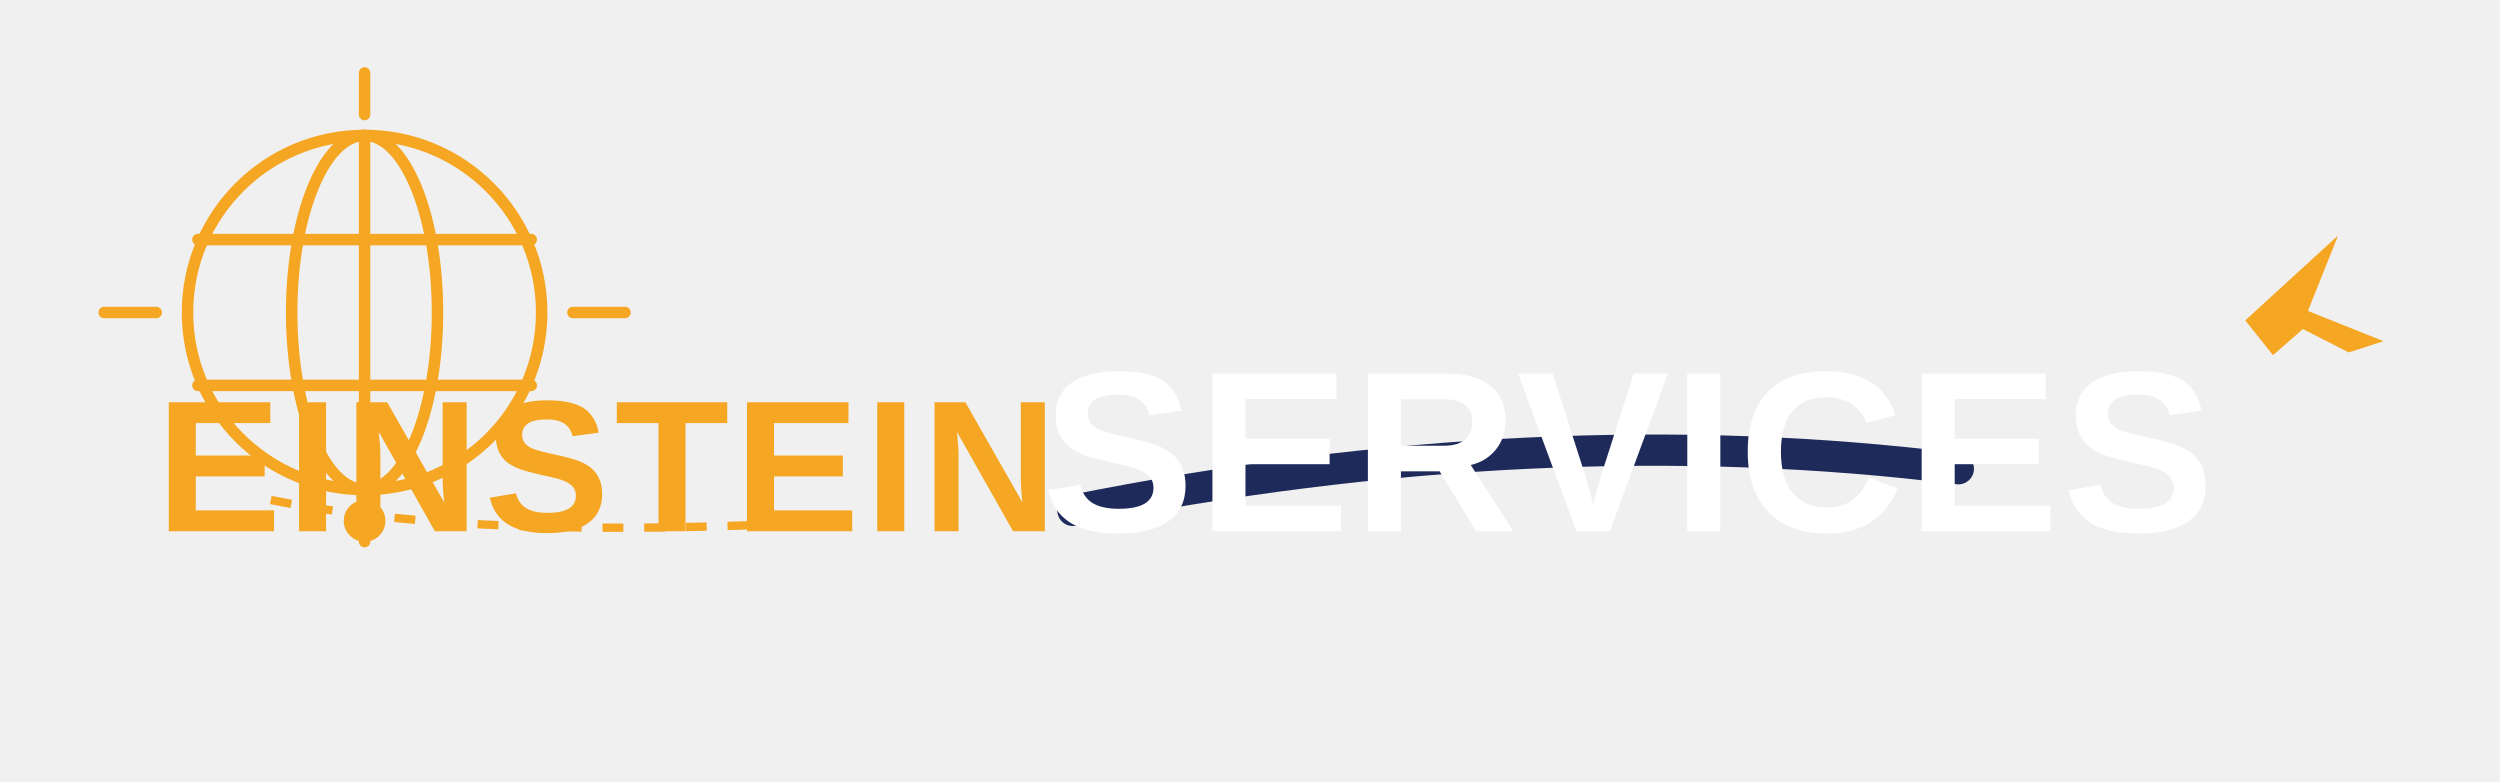
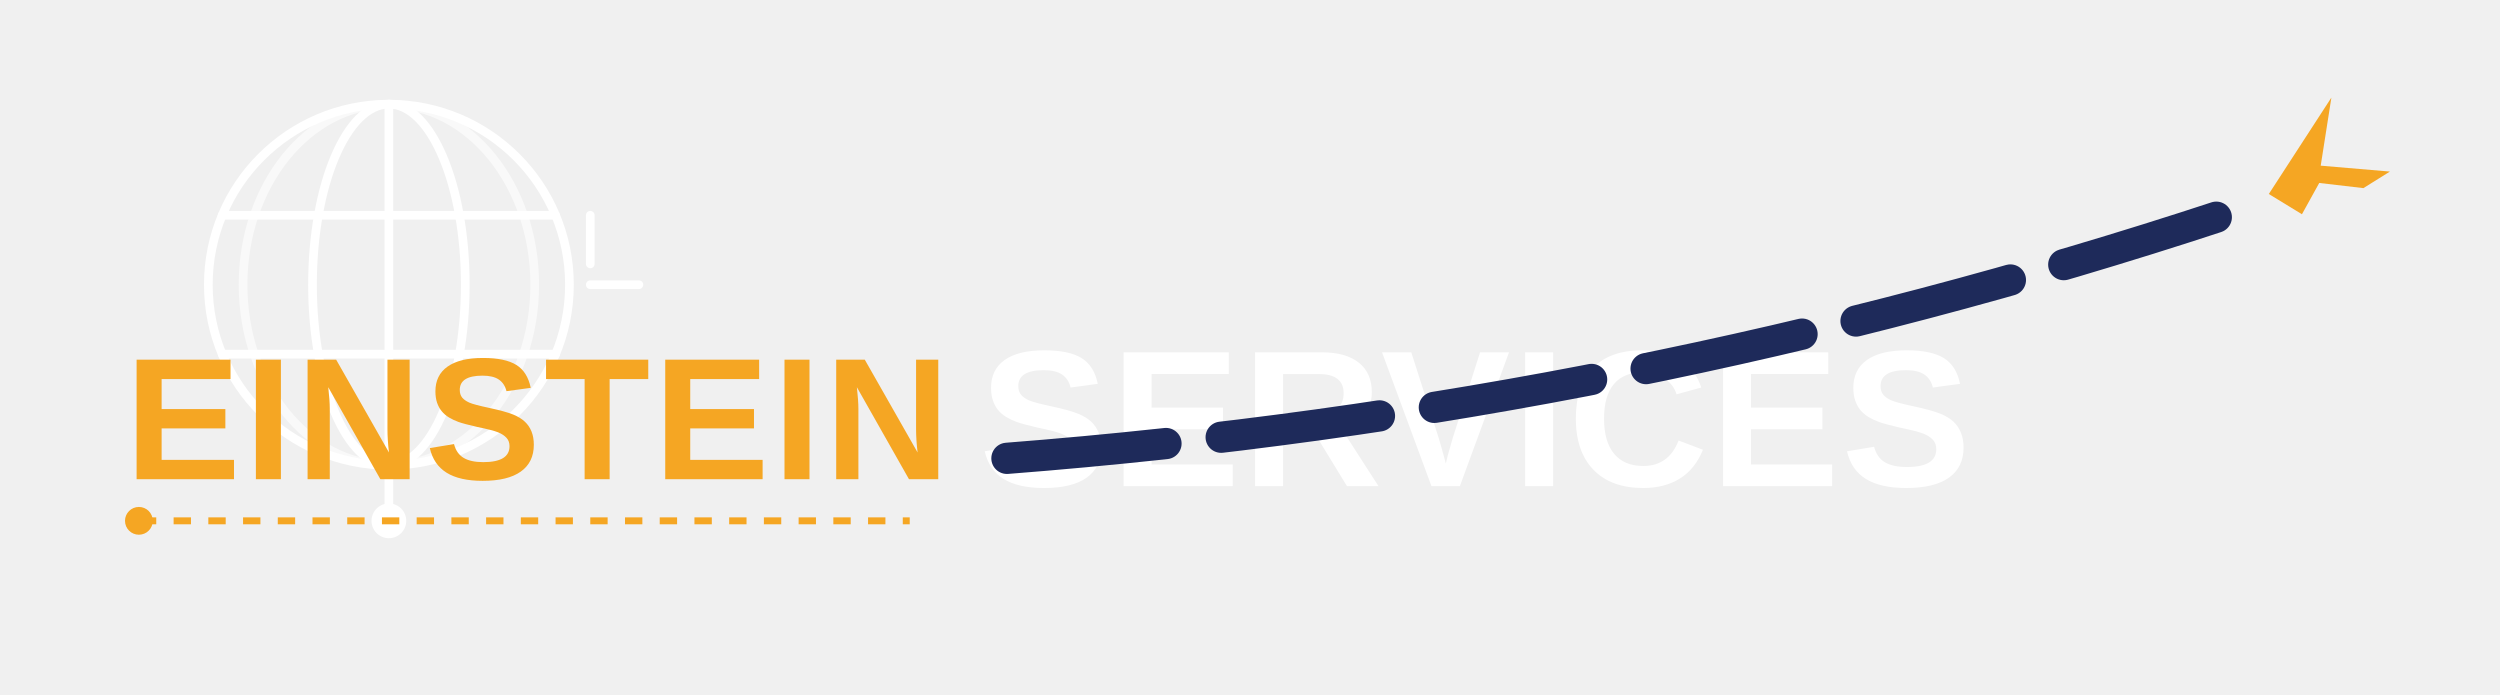
- <svg xmlns="http://www.w3.org/2000/svg" viewBox="0 0 480 150" width="480" height="150">
-   <g stroke="#f5a623" stroke-width="2.2" fill="none" stroke-linecap="round">
-     <circle cx="70" cy="60" r="34" />
-     <ellipse cx="70" cy="60" rx="14" ry="34" />
-     <path d="M38 46 h64 M38 74 h64" />
-     <path d="M70 26 v68" />
-     <path d="M30 60 h-10 M110 60 h10" />
-     <path d="M70 22 v-8 M70 94 v10" />
-     <circle cx="70" cy="100" r="4" fill="#f5a623" stroke="none" />
+ <svg xmlns="http://www.w3.org/2000/svg" viewBox="0 0 720 200" width="720" height="200">
+   <g stroke="#ffffff" stroke-width="2.5" fill="none" stroke-linecap="round">
+     <circle cx="112" cy="82" r="52" />
+     <ellipse cx="112" cy="82" rx="22" ry="52" />
+     <ellipse cx="112" cy="82" rx="42" ry="52" opacity="0.6" />
+     <path d="M64 62 h96 M64 102 h96" />
+     <path d="M112 30 v118" />
+     <path d="M170 82 h14 M170 62 v14" />
  </g>
-   <path d="M52 96 q40 8 110 4" stroke="#f5a623" stroke-width="1.6" stroke-dasharray="4 4" fill="none" />
-   <text x="30" y="102" font-family="Arial, Helvetica, sans-serif" font-weight="bold" font-size="36" letter-spacing="1" fill="#f5a623">EINSTEIN</text>
-   <path d="M206 98 q90 -18 170 -8" stroke="#1e2a5a" stroke-width="6" fill="none" stroke-linecap="round" />
-   <text x="200" y="102" font-family="Arial, Helvetica, sans-serif" font-weight="bold" font-size="44" letter-spacing="0.5" fill="#ffffff">SERVICES</text>
-   <g transform="translate(428,52) rotate(-18)">
-     <path d="M0 10 L22 0 L12 12 L24 22 L17 22 L10 15 L3 18 Z" fill="#f5a623" />
+   <circle cx="112" cy="150" r="5" fill="#ffffff" />
+   <circle cx="40" cy="150" r="4" fill="#f5a623" />
+   <path d="M40 150 H262" stroke="#f5a623" stroke-width="2" stroke-dasharray="5 5" fill="none" />
+   <text x="36" y="138" font-family="Arial, Helvetica, sans-serif" font-weight="bold" font-size="50" letter-spacing="1" fill="#f5a623">EINSTEIN</text>
+   <text x="282" y="140" font-family="Arial, Helvetica, sans-serif" font-weight="bold" font-size="56" letter-spacing="0.5" fill="#ffffff">SERVICES</text>
+   <path d="M290 132 Q470 118 640 62" stroke="#1e2a5a" stroke-width="9" stroke-dasharray="46 16" fill="none" stroke-linecap="round" />
+   <g transform="translate(646,44) rotate(-32)">
+     <path d="M0 14 L30 0 L17 15 L33 27 L24 27 L14 19 L5 24 Z" fill="#f5a623" />
  </g>
</svg>
